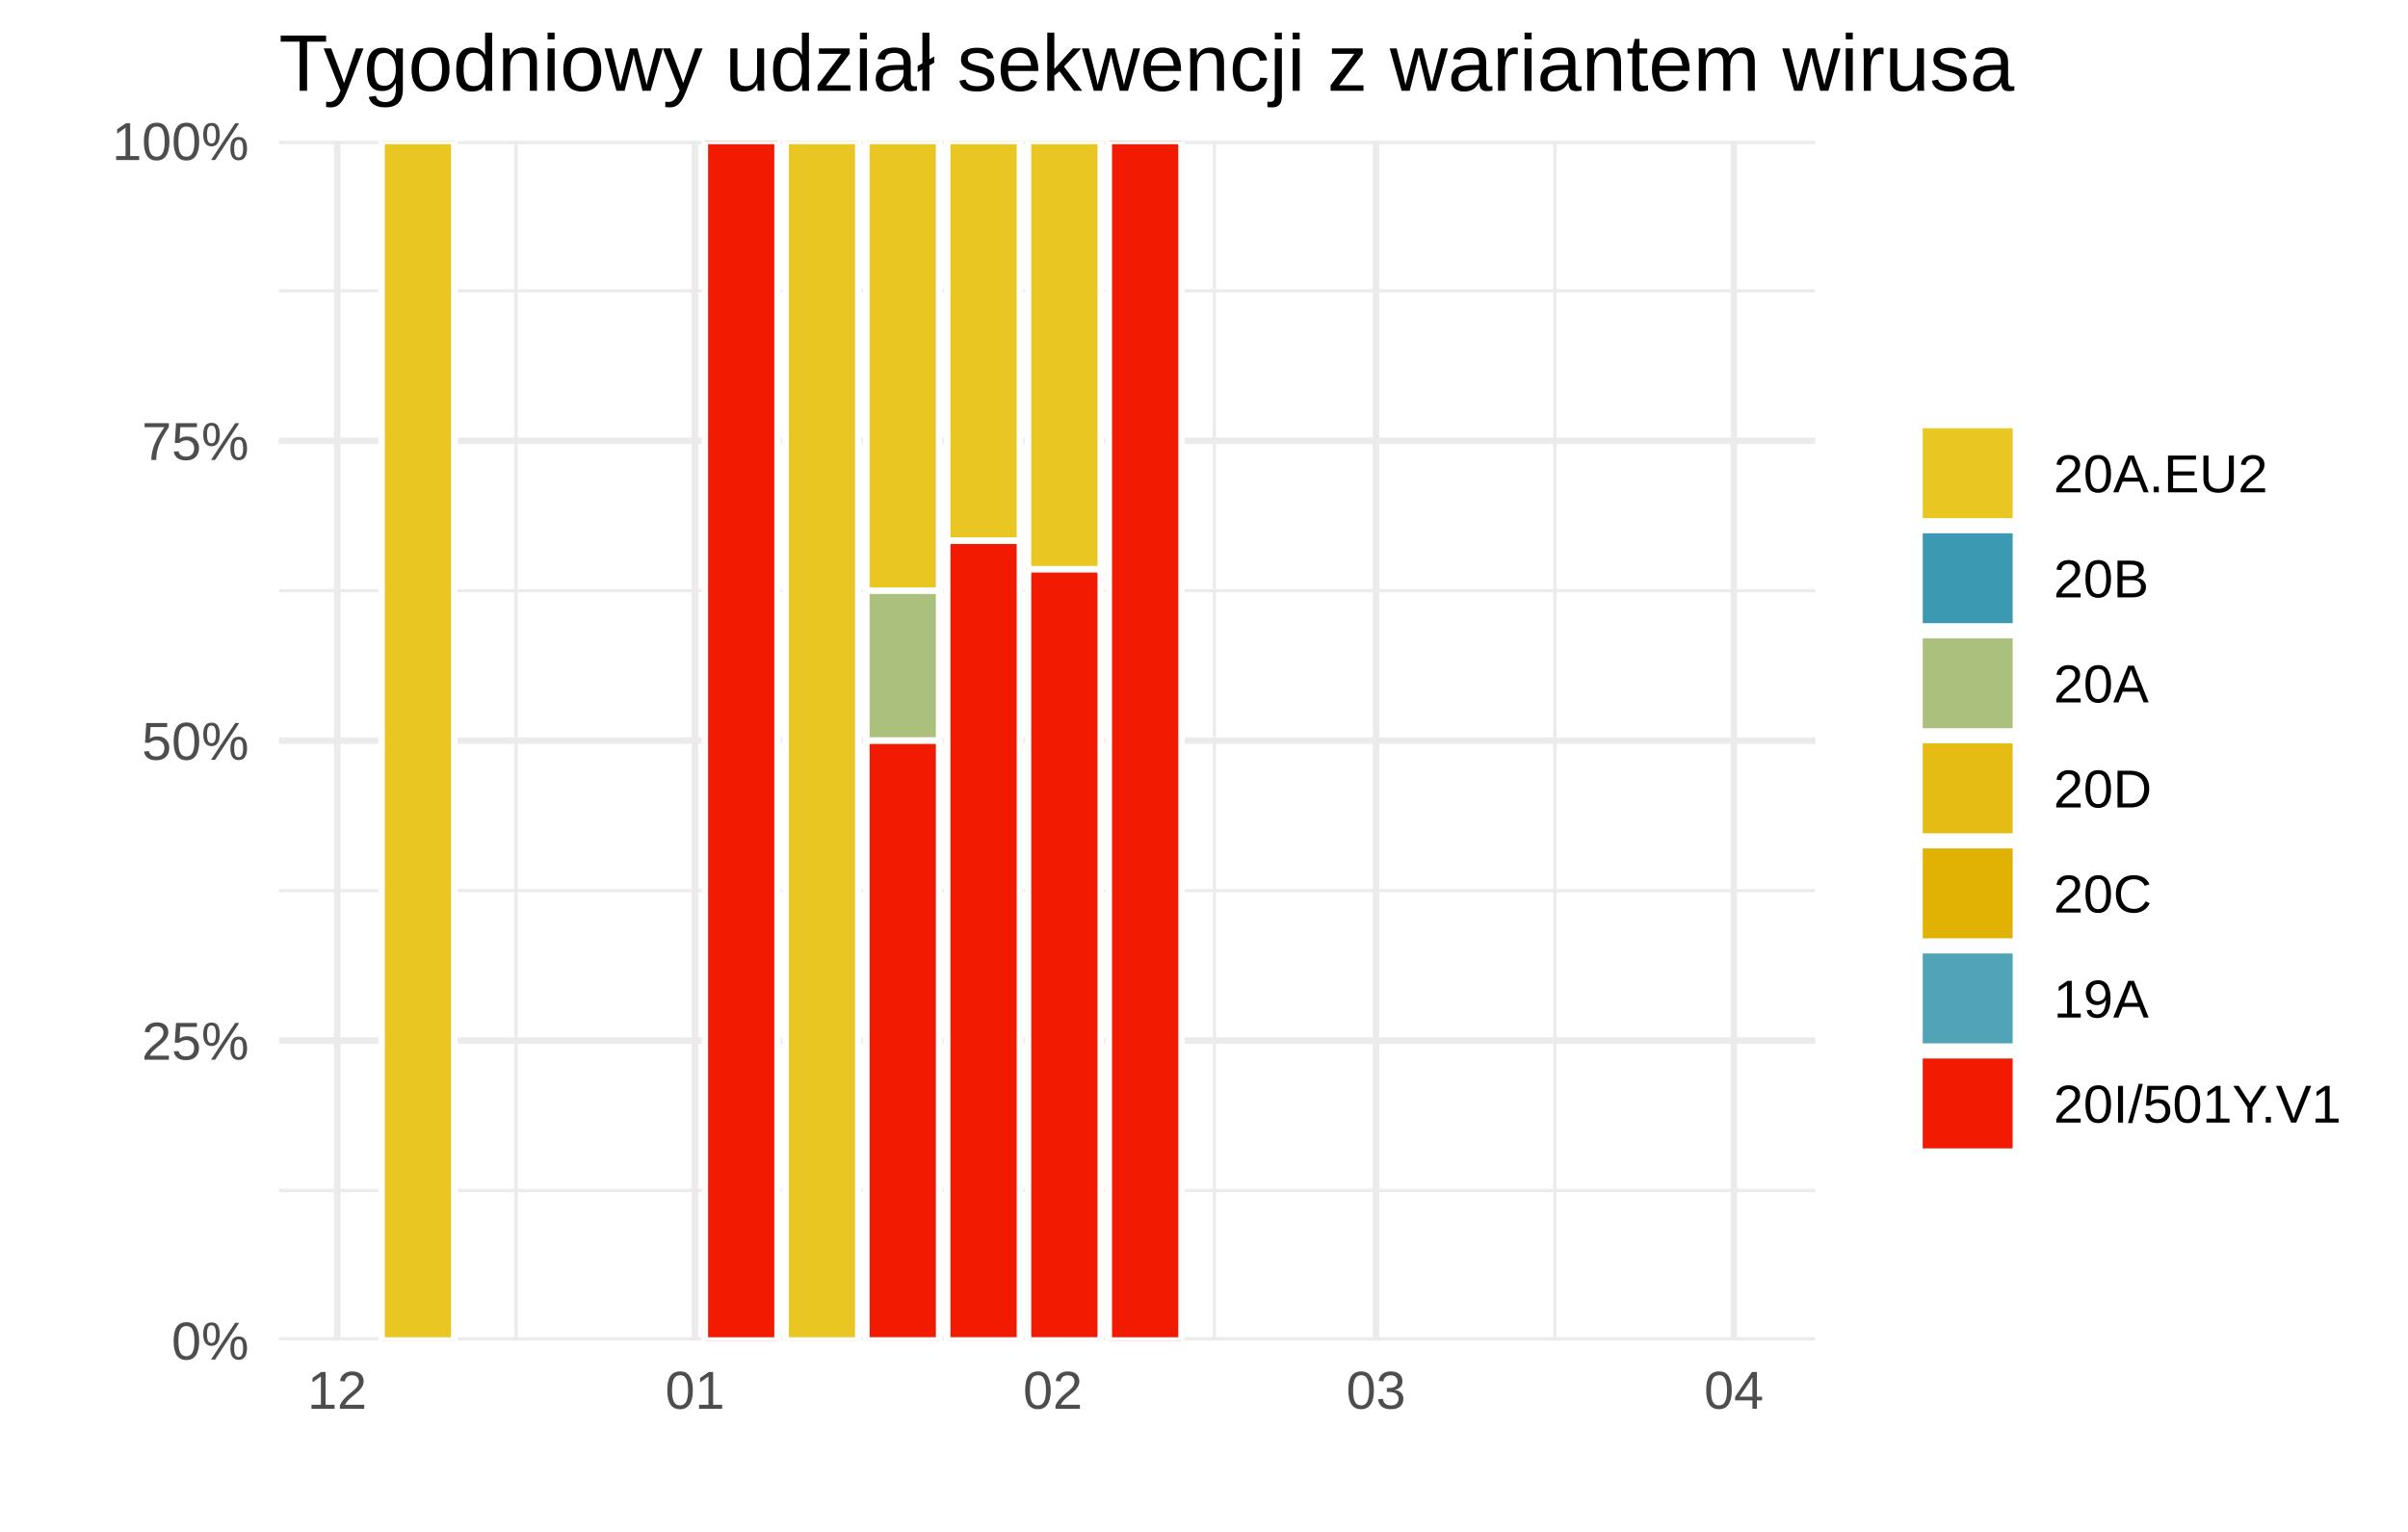
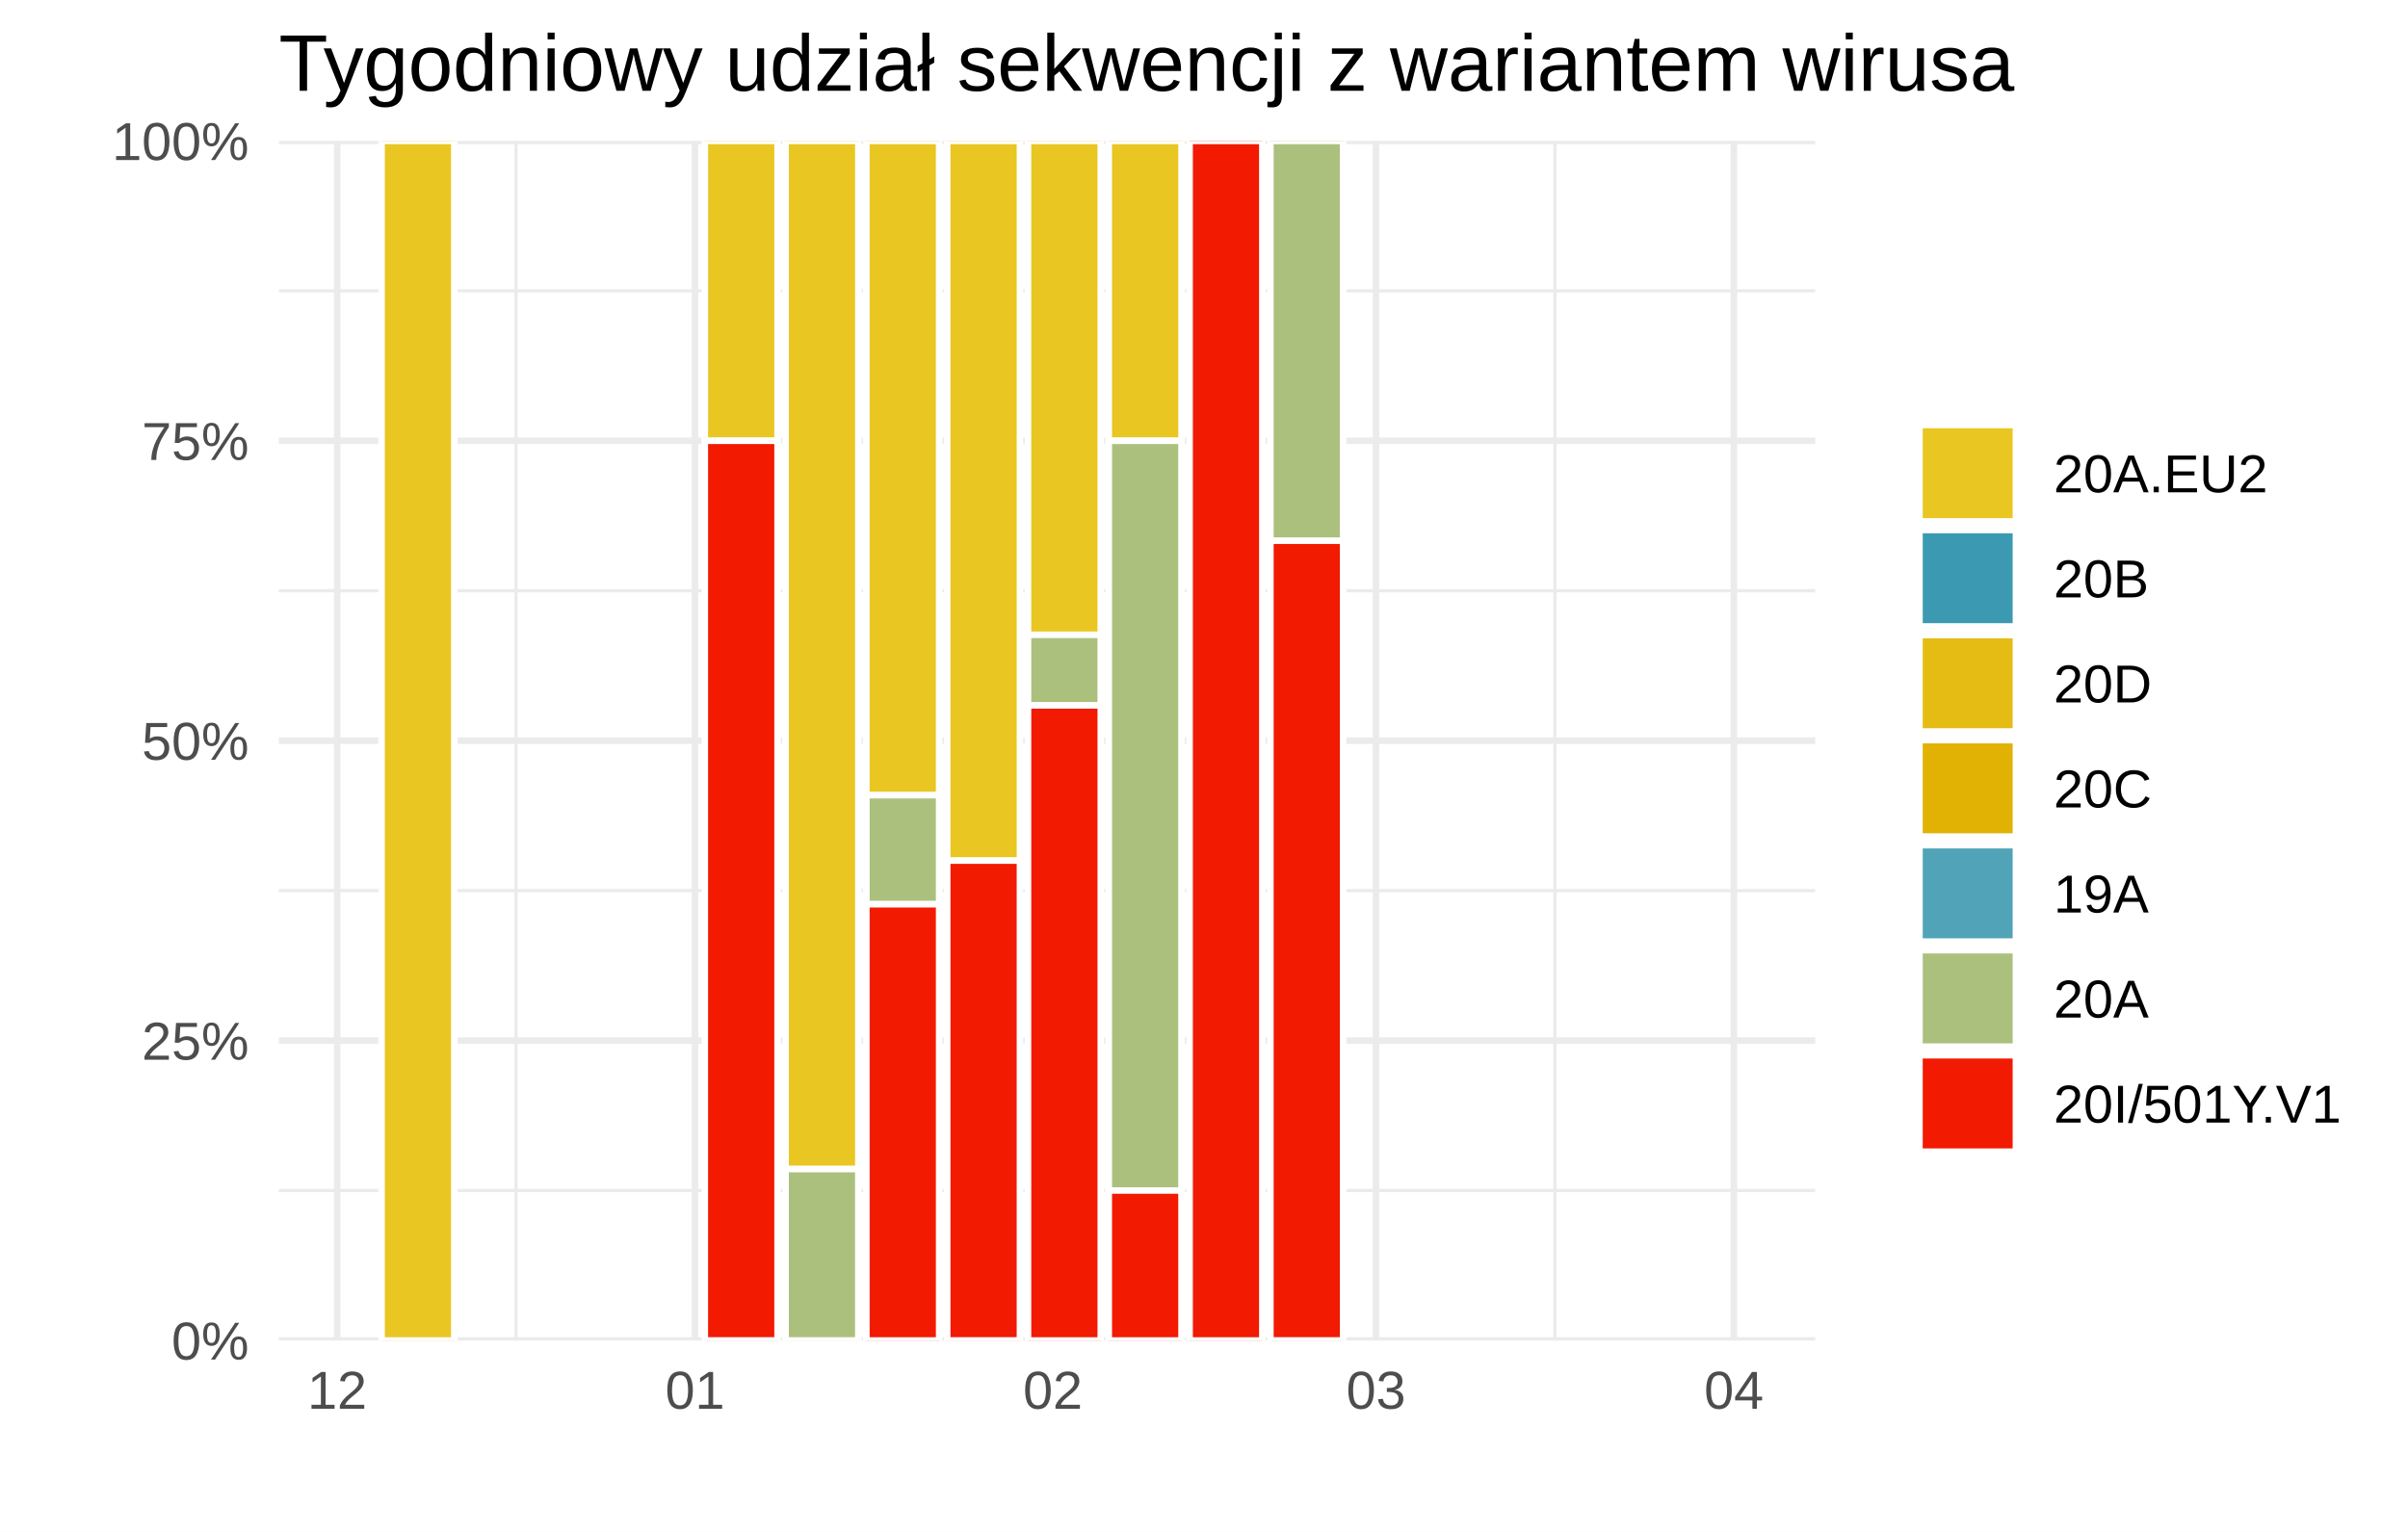
<svg xmlns="http://www.w3.org/2000/svg" class="svglite" width="396.00pt" height="252.00pt" viewBox="0 0 396.00 252.00">
  <defs>
    <style type="text/css">
    .svglite line, .svglite polyline, .svglite polygon, .svglite path, .svglite rect, .svglite circle {
      fill: none;
      stroke: #000000;
      stroke-linecap: round;
      stroke-linejoin: round;
      stroke-miterlimit: 10.00;
    }
  </style>
  </defs>
  <rect width="100%" height="100%" style="stroke: none; fill: #FFFFFF;" />
  <defs>
    <clipPath id="cpMC4wMHwzOTYuMDB8MC4wMHwyNTIuMDA=">
      <rect x="0.00" y="0.00" width="396.00" height="252.00" />
    </clipPath>
  </defs>
  <g clip-path="url(#cpMC4wMHwzOTYuMDB8MC4wMHwyNTIuMDA=)">
</g>
  <defs>
    <clipPath id="cpNDUuODZ8Mjk4LjUyfDIzLjE4fDIyMC41MA==">
      <rect x="45.86" y="23.18" width="252.66" height="197.33" />
    </clipPath>
  </defs>
  <g clip-path="url(#cpNDUuODZ8Mjk4LjUyfDIzLjE4fDIyMC41MA==)">
    <polyline points="45.86,195.84 298.52,195.84 " style="stroke-width: 0.53; stroke: #EBEBEB; stroke-linecap: butt;" />
    <polyline points="45.86,146.51 298.52,146.51 " style="stroke-width: 0.53; stroke: #EBEBEB; stroke-linecap: butt;" />
    <polyline points="45.86,97.17 298.52,97.17 " style="stroke-width: 0.53; stroke: #EBEBEB; stroke-linecap: butt;" />
    <polyline points="45.86,47.84 298.52,47.84 " style="stroke-width: 0.53; stroke: #EBEBEB; stroke-linecap: butt;" />
    <polyline points="84.87,220.50 84.87,23.18 " style="stroke-width: 0.53; stroke: #EBEBEB; stroke-linecap: butt;" />
    <polyline points="143.72,220.50 143.72,23.18 " style="stroke-width: 0.53; stroke: #EBEBEB; stroke-linecap: butt;" />
    <polyline points="199.71,220.50 199.71,23.18 " style="stroke-width: 0.53; stroke: #EBEBEB; stroke-linecap: butt;" />
    <polyline points="255.71,220.50 255.71,23.18 " style="stroke-width: 0.53; stroke: #EBEBEB; stroke-linecap: butt;" />
    <polyline points="45.86,220.50 298.52,220.50 " style="stroke-width: 1.07; stroke: #EBEBEB; stroke-linecap: butt;" />
    <polyline points="45.86,171.17 298.52,171.17 " style="stroke-width: 1.07; stroke: #EBEBEB; stroke-linecap: butt;" />
    <polyline points="45.86,121.84 298.52,121.84 " style="stroke-width: 1.07; stroke: #EBEBEB; stroke-linecap: butt;" />
    <polyline points="45.86,72.51 298.52,72.51 " style="stroke-width: 1.07; stroke: #EBEBEB; stroke-linecap: butt;" />
    <polyline points="45.86,23.18 298.52,23.18 " style="stroke-width: 1.07; stroke: #EBEBEB; stroke-linecap: butt;" />
    <polyline points="55.45,220.50 55.45,23.18 " style="stroke-width: 1.07; stroke: #EBEBEB; stroke-linecap: butt;" />
    <polyline points="114.29,220.50 114.29,23.18 " style="stroke-width: 1.07; stroke: #EBEBEB; stroke-linecap: butt;" />
    <polyline points="173.14,220.50 173.14,23.18 " style="stroke-width: 1.07; stroke: #EBEBEB; stroke-linecap: butt;" />
    <polyline points="226.29,220.50 226.29,23.18 " style="stroke-width: 1.07; stroke: #EBEBEB; stroke-linecap: butt;" />
    <polyline points="285.14,220.50 285.14,23.18 " style="stroke-width: 1.07; stroke: #EBEBEB; stroke-linecap: butt;" />
    <rect x="62.75" y="23.18" width="11.96" height="197.33" style="stroke-width: 1.07; stroke: #FFFFFF; stroke-linecap: square; stroke-linejoin: miter; fill: #E9C622;" />
-     <rect x="115.91" y="23.18" width="11.96" height="0.00" style="stroke-width: 1.07; stroke: #FFFFFF; stroke-linecap: square; stroke-linejoin: miter; fill: #E9C622;" />
-     <rect x="129.19" y="23.18" width="11.96" height="197.33" style="stroke-width: 1.07; stroke: #FFFFFF; stroke-linecap: square; stroke-linejoin: miter; fill: #E9C622;" />
-     <rect x="142.48" y="23.18" width="11.96" height="74.00" style="stroke-width: 1.07; stroke: #FFFFFF; stroke-linecap: square; stroke-linejoin: miter; fill: #E9C622;" />
-     <rect x="155.77" y="23.18" width="11.96" height="65.78" style="stroke-width: 1.07; stroke: #FFFFFF; stroke-linecap: square; stroke-linejoin: miter; fill: #E9C622;" />
-     <rect x="169.06" y="23.18" width="11.96" height="70.47" style="stroke-width: 1.07; stroke: #FFFFFF; stroke-linecap: square; stroke-linejoin: miter; fill: #E9C622;" />
-     <rect x="182.34" y="23.18" width="11.96" height="0.00" style="stroke-width: 1.07; stroke: #FFFFFF; stroke-linecap: square; stroke-linejoin: miter; fill: #E9C622;" />
+     <rect x="115.91" y="23.18" width="11.96" height="49.33" style="stroke-width: 1.07; stroke: #FFFFFF; stroke-linecap: square; stroke-linejoin: miter; fill: #E9C622;" />
+     <rect x="129.19" y="23.18" width="11.96" height="169.14" style="stroke-width: 1.07; stroke: #FFFFFF; stroke-linecap: square; stroke-linejoin: miter; fill: #E9C622;" />
+     <rect x="142.48" y="23.18" width="11.96" height="107.63" style="stroke-width: 1.07; stroke: #FFFFFF; stroke-linecap: square; stroke-linejoin: miter; fill: #E9C622;" />
+     <rect x="155.77" y="23.18" width="11.96" height="118.40" style="stroke-width: 1.07; stroke: #FFFFFF; stroke-linecap: square; stroke-linejoin: miter; fill: #E9C622;" />
+     <rect x="169.06" y="23.18" width="11.96" height="81.25" style="stroke-width: 1.07; stroke: #FFFFFF; stroke-linecap: square; stroke-linejoin: miter; fill: #E9C622;" />
+     <rect x="182.34" y="23.18" width="11.96" height="49.33" style="stroke-width: 1.07; stroke: #FFFFFF; stroke-linecap: square; stroke-linejoin: miter; fill: #E9C622;" />
+     <rect x="195.63" y="23.18" width="11.96" height="0.00" style="stroke-width: 1.07; stroke: #FFFFFF; stroke-linecap: square; stroke-linejoin: miter; fill: #E9C622;" />
+     <rect x="208.92" y="23.18" width="11.96" height="0.00" style="stroke-width: 1.07; stroke: #FFFFFF; stroke-linecap: square; stroke-linejoin: miter; fill: #E9C622;" />
    <rect x="62.75" y="220.50" width="11.96" height="0.00" style="stroke-width: 1.07; stroke: #FFFFFF; stroke-linecap: square; stroke-linejoin: miter; fill: #3B9AB2;" />
-     <rect x="115.91" y="23.18" width="11.96" height="0.00" style="stroke-width: 1.07; stroke: #FFFFFF; stroke-linecap: square; stroke-linejoin: miter; fill: #3B9AB2;" />
-     <rect x="129.19" y="220.50" width="11.96" height="0.00" style="stroke-width: 1.07; stroke: #FFFFFF; stroke-linecap: square; stroke-linejoin: miter; fill: #3B9AB2;" />
-     <rect x="142.48" y="97.17" width="11.96" height="0.00" style="stroke-width: 1.07; stroke: #FFFFFF; stroke-linecap: square; stroke-linejoin: miter; fill: #3B9AB2;" />
-     <rect x="155.77" y="88.95" width="11.96" height="0.00" style="stroke-width: 1.07; stroke: #FFFFFF; stroke-linecap: square; stroke-linejoin: miter; fill: #3B9AB2;" />
-     <rect x="169.06" y="93.65" width="11.96" height="0.00" style="stroke-width: 1.07; stroke: #FFFFFF; stroke-linecap: square; stroke-linejoin: miter; fill: #3B9AB2;" />
-     <rect x="182.34" y="23.18" width="11.96" height="0.00" style="stroke-width: 1.07; stroke: #FFFFFF; stroke-linecap: square; stroke-linejoin: miter; fill: #3B9AB2;" />
+     <rect x="115.91" y="72.51" width="11.96" height="0.00" style="stroke-width: 1.07; stroke: #FFFFFF; stroke-linecap: square; stroke-linejoin: miter; fill: #3B9AB2;" />
+     <rect x="129.19" y="192.31" width="11.96" height="0.00" style="stroke-width: 1.07; stroke: #FFFFFF; stroke-linecap: square; stroke-linejoin: miter; fill: #3B9AB2;" />
+     <rect x="142.48" y="130.81" width="11.96" height="0.00" style="stroke-width: 1.07; stroke: #FFFFFF; stroke-linecap: square; stroke-linejoin: miter; fill: #3B9AB2;" />
+     <rect x="155.77" y="141.57" width="11.96" height="0.00" style="stroke-width: 1.07; stroke: #FFFFFF; stroke-linecap: square; stroke-linejoin: miter; fill: #3B9AB2;" />
+     <rect x="169.06" y="104.43" width="11.96" height="0.00" style="stroke-width: 1.07; stroke: #FFFFFF; stroke-linecap: square; stroke-linejoin: miter; fill: #3B9AB2;" />
+     <rect x="182.34" y="72.51" width="11.96" height="0.00" style="stroke-width: 1.07; stroke: #FFFFFF; stroke-linecap: square; stroke-linejoin: miter; fill: #3B9AB2;" />
+     <rect x="195.63" y="23.18" width="11.96" height="0.00" style="stroke-width: 1.07; stroke: #FFFFFF; stroke-linecap: square; stroke-linejoin: miter; fill: #3B9AB2;" />
+     <rect x="208.92" y="23.18" width="11.96" height="0.00" style="stroke-width: 1.07; stroke: #FFFFFF; stroke-linecap: square; stroke-linejoin: miter; fill: #3B9AB2;" />
    <rect x="62.75" y="220.50" width="11.96" height="0.00" style="stroke-width: 1.07; stroke: #FFFFFF; stroke-linecap: square; stroke-linejoin: miter; fill: #ACC07E;" />
-     <rect x="115.91" y="23.18" width="11.96" height="0.00" style="stroke-width: 1.07; stroke: #FFFFFF; stroke-linecap: square; stroke-linejoin: miter; fill: #ACC07E;" />
-     <rect x="129.19" y="220.50" width="11.96" height="0.00" style="stroke-width: 1.07; stroke: #FFFFFF; stroke-linecap: square; stroke-linejoin: miter; fill: #ACC07E;" />
-     <rect x="142.48" y="97.17" width="11.96" height="24.67" style="stroke-width: 1.07; stroke: #FFFFFF; stroke-linecap: square; stroke-linejoin: miter; fill: #ACC07E;" />
-     <rect x="155.77" y="88.95" width="11.96" height="0.00" style="stroke-width: 1.07; stroke: #FFFFFF; stroke-linecap: square; stroke-linejoin: miter; fill: #ACC07E;" />
-     <rect x="169.06" y="93.65" width="11.96" height="0.00" style="stroke-width: 1.07; stroke: #FFFFFF; stroke-linecap: square; stroke-linejoin: miter; fill: #ACC07E;" />
-     <rect x="182.34" y="23.18" width="11.96" height="0.00" style="stroke-width: 1.07; stroke: #FFFFFF; stroke-linecap: square; stroke-linejoin: miter; fill: #ACC07E;" />
+     <rect x="115.91" y="72.51" width="11.96" height="0.00" style="stroke-width: 1.07; stroke: #FFFFFF; stroke-linecap: square; stroke-linejoin: miter; fill: #ACC07E;" />
+     <rect x="129.19" y="192.31" width="11.96" height="28.19" style="stroke-width: 1.07; stroke: #FFFFFF; stroke-linecap: square; stroke-linejoin: miter; fill: #ACC07E;" />
+     <rect x="142.48" y="130.81" width="11.96" height="17.94" style="stroke-width: 1.07; stroke: #FFFFFF; stroke-linecap: square; stroke-linejoin: miter; fill: #ACC07E;" />
+     <rect x="155.77" y="141.57" width="11.96" height="0.00" style="stroke-width: 1.07; stroke: #FFFFFF; stroke-linecap: square; stroke-linejoin: miter; fill: #ACC07E;" />
+     <rect x="169.06" y="104.43" width="11.96" height="11.61" style="stroke-width: 1.07; stroke: #FFFFFF; stroke-linecap: square; stroke-linejoin: miter; fill: #ACC07E;" />
+     <rect x="182.34" y="72.51" width="11.96" height="123.33" style="stroke-width: 1.07; stroke: #FFFFFF; stroke-linecap: square; stroke-linejoin: miter; fill: #ACC07E;" />
+     <rect x="195.63" y="23.18" width="11.96" height="0.00" style="stroke-width: 1.07; stroke: #FFFFFF; stroke-linecap: square; stroke-linejoin: miter; fill: #ACC07E;" />
+     <rect x="208.92" y="23.18" width="11.96" height="65.78" style="stroke-width: 1.07; stroke: #FFFFFF; stroke-linecap: square; stroke-linejoin: miter; fill: #ACC07E;" />
    <rect x="62.75" y="220.50" width="11.96" height="0.00" style="stroke-width: 1.07; stroke: #FFFFFF; stroke-linecap: square; stroke-linejoin: miter; fill: #F21A00;" />
-     <rect x="115.91" y="23.18" width="11.96" height="197.33" style="stroke-width: 1.07; stroke: #FFFFFF; stroke-linecap: square; stroke-linejoin: miter; fill: #F21A00;" />
+     <rect x="115.91" y="72.51" width="11.96" height="147.99" style="stroke-width: 1.07; stroke: #FFFFFF; stroke-linecap: square; stroke-linejoin: miter; fill: #F21A00;" />
    <rect x="129.19" y="220.50" width="11.96" height="0.00" style="stroke-width: 1.07; stroke: #FFFFFF; stroke-linecap: square; stroke-linejoin: miter; fill: #F21A00;" />
-     <rect x="142.48" y="121.84" width="11.96" height="98.66" style="stroke-width: 1.07; stroke: #FFFFFF; stroke-linecap: square; stroke-linejoin: miter; fill: #F21A00;" />
-     <rect x="155.77" y="88.95" width="11.96" height="131.55" style="stroke-width: 1.07; stroke: #FFFFFF; stroke-linecap: square; stroke-linejoin: miter; fill: #F21A00;" />
-     <rect x="169.06" y="93.65" width="11.96" height="126.85" style="stroke-width: 1.07; stroke: #FFFFFF; stroke-linecap: square; stroke-linejoin: miter; fill: #F21A00;" />
-     <rect x="182.34" y="23.18" width="11.96" height="197.33" style="stroke-width: 1.07; stroke: #FFFFFF; stroke-linecap: square; stroke-linejoin: miter; fill: #F21A00;" />
+     <rect x="142.48" y="148.75" width="11.96" height="71.76" style="stroke-width: 1.07; stroke: #FFFFFF; stroke-linecap: square; stroke-linejoin: miter; fill: #F21A00;" />
+     <rect x="155.77" y="141.57" width="11.96" height="78.93" style="stroke-width: 1.07; stroke: #FFFFFF; stroke-linecap: square; stroke-linejoin: miter; fill: #F21A00;" />
+     <rect x="169.06" y="116.04" width="11.96" height="104.47" style="stroke-width: 1.07; stroke: #FFFFFF; stroke-linecap: square; stroke-linejoin: miter; fill: #F21A00;" />
+     <rect x="182.34" y="195.84" width="11.96" height="24.67" style="stroke-width: 1.07; stroke: #FFFFFF; stroke-linecap: square; stroke-linejoin: miter; fill: #F21A00;" />
+     <rect x="195.63" y="23.18" width="11.96" height="197.33" style="stroke-width: 1.07; stroke: #FFFFFF; stroke-linecap: square; stroke-linejoin: miter; fill: #F21A00;" />
+     <rect x="208.92" y="88.95" width="11.96" height="131.55" style="stroke-width: 1.07; stroke: #FFFFFF; stroke-linecap: square; stroke-linejoin: miter; fill: #F21A00;" />
    <rect x="62.75" y="220.50" width="11.96" height="0.00" style="stroke-width: 1.07; stroke: #FFFFFF; stroke-linecap: square; stroke-linejoin: miter; fill: #E5BC13;" />
-     <rect x="115.91" y="23.18" width="11.96" height="0.00" style="stroke-width: 1.07; stroke: #FFFFFF; stroke-linecap: square; stroke-linejoin: miter; fill: #E5BC13;" />
-     <rect x="129.19" y="220.50" width="11.96" height="0.00" style="stroke-width: 1.07; stroke: #FFFFFF; stroke-linecap: square; stroke-linejoin: miter; fill: #E5BC13;" />
-     <rect x="142.48" y="121.84" width="11.96" height="0.00" style="stroke-width: 1.07; stroke: #FFFFFF; stroke-linecap: square; stroke-linejoin: miter; fill: #E5BC13;" />
-     <rect x="155.77" y="88.95" width="11.96" height="0.00" style="stroke-width: 1.07; stroke: #FFFFFF; stroke-linecap: square; stroke-linejoin: miter; fill: #E5BC13;" />
-     <rect x="169.06" y="93.65" width="11.96" height="0.00" style="stroke-width: 1.07; stroke: #FFFFFF; stroke-linecap: square; stroke-linejoin: miter; fill: #E5BC13;" />
-     <rect x="182.34" y="23.18" width="11.96" height="0.00" style="stroke-width: 1.07; stroke: #FFFFFF; stroke-linecap: square; stroke-linejoin: miter; fill: #E5BC13;" />
+     <rect x="115.91" y="72.51" width="11.96" height="0.00" style="stroke-width: 1.07; stroke: #FFFFFF; stroke-linecap: square; stroke-linejoin: miter; fill: #E5BC13;" />
+     <rect x="129.19" y="192.31" width="11.96" height="0.00" style="stroke-width: 1.07; stroke: #FFFFFF; stroke-linecap: square; stroke-linejoin: miter; fill: #E5BC13;" />
+     <rect x="142.48" y="130.81" width="11.96" height="0.00" style="stroke-width: 1.07; stroke: #FFFFFF; stroke-linecap: square; stroke-linejoin: miter; fill: #E5BC13;" />
+     <rect x="155.77" y="141.57" width="11.96" height="0.00" style="stroke-width: 1.07; stroke: #FFFFFF; stroke-linecap: square; stroke-linejoin: miter; fill: #E5BC13;" />
+     <rect x="169.06" y="104.43" width="11.96" height="0.00" style="stroke-width: 1.07; stroke: #FFFFFF; stroke-linecap: square; stroke-linejoin: miter; fill: #E5BC13;" />
+     <rect x="182.34" y="72.51" width="11.96" height="0.00" style="stroke-width: 1.07; stroke: #FFFFFF; stroke-linecap: square; stroke-linejoin: miter; fill: #E5BC13;" />
+     <rect x="195.63" y="23.18" width="11.96" height="0.00" style="stroke-width: 1.07; stroke: #FFFFFF; stroke-linecap: square; stroke-linejoin: miter; fill: #E5BC13;" />
+     <rect x="208.92" y="23.18" width="11.96" height="0.00" style="stroke-width: 1.07; stroke: #FFFFFF; stroke-linecap: square; stroke-linejoin: miter; fill: #E5BC13;" />
    <rect x="62.75" y="220.50" width="11.96" height="0.00" style="stroke-width: 1.07; stroke: #FFFFFF; stroke-linecap: square; stroke-linejoin: miter; fill: #E1B103;" />
-     <rect x="115.91" y="23.18" width="11.96" height="0.00" style="stroke-width: 1.07; stroke: #FFFFFF; stroke-linecap: square; stroke-linejoin: miter; fill: #E1B103;" />
-     <rect x="129.19" y="220.50" width="11.96" height="0.00" style="stroke-width: 1.07; stroke: #FFFFFF; stroke-linecap: square; stroke-linejoin: miter; fill: #E1B103;" />
-     <rect x="142.48" y="121.84" width="11.96" height="0.00" style="stroke-width: 1.07; stroke: #FFFFFF; stroke-linecap: square; stroke-linejoin: miter; fill: #E1B103;" />
-     <rect x="155.77" y="88.95" width="11.96" height="0.00" style="stroke-width: 1.07; stroke: #FFFFFF; stroke-linecap: square; stroke-linejoin: miter; fill: #E1B103;" />
-     <rect x="169.06" y="93.65" width="11.96" height="0.00" style="stroke-width: 1.07; stroke: #FFFFFF; stroke-linecap: square; stroke-linejoin: miter; fill: #E1B103;" />
-     <rect x="182.34" y="23.18" width="11.96" height="0.00" style="stroke-width: 1.07; stroke: #FFFFFF; stroke-linecap: square; stroke-linejoin: miter; fill: #E1B103;" />
+     <rect x="115.91" y="72.51" width="11.96" height="0.00" style="stroke-width: 1.07; stroke: #FFFFFF; stroke-linecap: square; stroke-linejoin: miter; fill: #E1B103;" />
+     <rect x="129.19" y="192.31" width="11.96" height="0.00" style="stroke-width: 1.07; stroke: #FFFFFF; stroke-linecap: square; stroke-linejoin: miter; fill: #E1B103;" />
+     <rect x="142.48" y="130.81" width="11.96" height="0.00" style="stroke-width: 1.07; stroke: #FFFFFF; stroke-linecap: square; stroke-linejoin: miter; fill: #E1B103;" />
+     <rect x="155.77" y="141.57" width="11.96" height="0.00" style="stroke-width: 1.07; stroke: #FFFFFF; stroke-linecap: square; stroke-linejoin: miter; fill: #E1B103;" />
+     <rect x="169.06" y="104.43" width="11.96" height="0.00" style="stroke-width: 1.07; stroke: #FFFFFF; stroke-linecap: square; stroke-linejoin: miter; fill: #E1B103;" />
+     <rect x="182.34" y="72.51" width="11.96" height="0.00" style="stroke-width: 1.07; stroke: #FFFFFF; stroke-linecap: square; stroke-linejoin: miter; fill: #E1B103;" />
+     <rect x="195.63" y="23.18" width="11.96" height="0.00" style="stroke-width: 1.07; stroke: #FFFFFF; stroke-linecap: square; stroke-linejoin: miter; fill: #E1B103;" />
+     <rect x="208.92" y="23.18" width="11.96" height="0.00" style="stroke-width: 1.07; stroke: #FFFFFF; stroke-linecap: square; stroke-linejoin: miter; fill: #E1B103;" />
    <rect x="62.75" y="220.50" width="11.96" height="0.00" style="stroke-width: 1.07; stroke: #FFFFFF; stroke-linecap: square; stroke-linejoin: miter; fill: #51A4B8;" />
-     <rect x="115.91" y="23.18" width="11.96" height="0.00" style="stroke-width: 1.07; stroke: #FFFFFF; stroke-linecap: square; stroke-linejoin: miter; fill: #51A4B8;" />
-     <rect x="129.19" y="220.50" width="11.96" height="0.00" style="stroke-width: 1.07; stroke: #FFFFFF; stroke-linecap: square; stroke-linejoin: miter; fill: #51A4B8;" />
-     <rect x="142.48" y="121.84" width="11.96" height="0.00" style="stroke-width: 1.07; stroke: #FFFFFF; stroke-linecap: square; stroke-linejoin: miter; fill: #51A4B8;" />
-     <rect x="155.77" y="88.95" width="11.96" height="0.00" style="stroke-width: 1.07; stroke: #FFFFFF; stroke-linecap: square; stroke-linejoin: miter; fill: #51A4B8;" />
-     <rect x="169.06" y="93.65" width="11.96" height="0.00" style="stroke-width: 1.07; stroke: #FFFFFF; stroke-linecap: square; stroke-linejoin: miter; fill: #51A4B8;" />
-     <rect x="182.34" y="23.18" width="11.96" height="0.00" style="stroke-width: 1.07; stroke: #FFFFFF; stroke-linecap: square; stroke-linejoin: miter; fill: #51A4B8;" />
+     <rect x="115.91" y="72.51" width="11.96" height="0.00" style="stroke-width: 1.07; stroke: #FFFFFF; stroke-linecap: square; stroke-linejoin: miter; fill: #51A4B8;" />
+     <rect x="129.19" y="192.31" width="11.96" height="0.00" style="stroke-width: 1.07; stroke: #FFFFFF; stroke-linecap: square; stroke-linejoin: miter; fill: #51A4B8;" />
+     <rect x="142.48" y="130.81" width="11.96" height="0.00" style="stroke-width: 1.07; stroke: #FFFFFF; stroke-linecap: square; stroke-linejoin: miter; fill: #51A4B8;" />
+     <rect x="155.77" y="141.57" width="11.96" height="0.00" style="stroke-width: 1.07; stroke: #FFFFFF; stroke-linecap: square; stroke-linejoin: miter; fill: #51A4B8;" />
+     <rect x="169.06" y="104.43" width="11.96" height="0.00" style="stroke-width: 1.07; stroke: #FFFFFF; stroke-linecap: square; stroke-linejoin: miter; fill: #51A4B8;" />
+     <rect x="182.34" y="72.51" width="11.96" height="0.00" style="stroke-width: 1.07; stroke: #FFFFFF; stroke-linecap: square; stroke-linejoin: miter; fill: #51A4B8;" />
+     <rect x="195.63" y="23.18" width="11.96" height="0.00" style="stroke-width: 1.07; stroke: #FFFFFF; stroke-linecap: square; stroke-linejoin: miter; fill: #51A4B8;" />
+     <rect x="208.92" y="23.18" width="11.96" height="0.00" style="stroke-width: 1.07; stroke: #FFFFFF; stroke-linecap: square; stroke-linejoin: miter; fill: #51A4B8;" />
  </g>
  <g clip-path="url(#cpMC4wMHwzOTYuMDB8MC4wMHwyNTIuMDA=)">
    <text x="40.93" y="223.65" text-anchor="end" style="font-size: 8.80px; fill: #4D4D4D; font-family: Arial;" textLength="12.72px" lengthAdjust="spacingAndGlyphs">0%</text>
    <text x="40.93" y="174.32" text-anchor="end" style="font-size: 8.80px; fill: #4D4D4D; font-family: Arial;" textLength="17.62px" lengthAdjust="spacingAndGlyphs">25%</text>
    <text x="40.93" y="124.99" text-anchor="end" style="font-size: 8.80px; fill: #4D4D4D; font-family: Arial;" textLength="17.62px" lengthAdjust="spacingAndGlyphs">50%</text>
    <text x="40.93" y="75.66" text-anchor="end" style="font-size: 8.80px; fill: #4D4D4D; font-family: Arial;" textLength="17.62px" lengthAdjust="spacingAndGlyphs">75%</text>
    <text x="40.93" y="26.33" text-anchor="end" style="font-size: 8.80px; fill: #4D4D4D; font-family: Arial;" textLength="22.51px" lengthAdjust="spacingAndGlyphs">100%</text>
    <text x="55.45" y="231.74" text-anchor="middle" style="font-size: 8.80px; fill: #4D4D4D; font-family: Arial;" textLength="9.79px" lengthAdjust="spacingAndGlyphs">12</text>
    <text x="114.29" y="231.74" text-anchor="middle" style="font-size: 8.80px; fill: #4D4D4D; font-family: Arial;" textLength="9.79px" lengthAdjust="spacingAndGlyphs">01</text>
    <text x="173.14" y="231.74" text-anchor="middle" style="font-size: 8.80px; fill: #4D4D4D; font-family: Arial;" textLength="9.79px" lengthAdjust="spacingAndGlyphs">02</text>
    <text x="226.29" y="231.74" text-anchor="middle" style="font-size: 8.80px; fill: #4D4D4D; font-family: Arial;" textLength="9.79px" lengthAdjust="spacingAndGlyphs">03</text>
    <text x="285.14" y="231.74" text-anchor="middle" style="font-size: 8.80px; fill: #4D4D4D; font-family: Arial;" textLength="9.79px" lengthAdjust="spacingAndGlyphs">04</text>
    <rect x="315.66" y="69.91" width="15.86" height="15.86" style="stroke-width: 1.07; stroke: #FFFFFF; stroke-linecap: square; stroke-linejoin: miter; fill: #E9C622;" />
    <rect x="315.66" y="87.19" width="15.86" height="15.86" style="stroke-width: 1.07; stroke: #FFFFFF; stroke-linecap: square; stroke-linejoin: miter; fill: #3B9AB2;" />
-     <rect x="315.66" y="104.47" width="15.86" height="15.86" style="stroke-width: 1.07; stroke: #FFFFFF; stroke-linecap: square; stroke-linejoin: miter; fill: #ACC07E;" />
-     <rect x="315.66" y="121.75" width="15.86" height="15.86" style="stroke-width: 1.07; stroke: #FFFFFF; stroke-linecap: square; stroke-linejoin: miter; fill: #E5BC13;" />
-     <rect x="315.66" y="139.03" width="15.86" height="15.86" style="stroke-width: 1.07; stroke: #FFFFFF; stroke-linecap: square; stroke-linejoin: miter; fill: #E1B103;" />
-     <rect x="315.66" y="156.31" width="15.86" height="15.86" style="stroke-width: 1.07; stroke: #FFFFFF; stroke-linecap: square; stroke-linejoin: miter; fill: #51A4B8;" />
+     <rect x="315.66" y="104.47" width="15.86" height="15.86" style="stroke-width: 1.07; stroke: #FFFFFF; stroke-linecap: square; stroke-linejoin: miter; fill: #E5BC13;" />
+     <rect x="315.66" y="121.75" width="15.86" height="15.86" style="stroke-width: 1.07; stroke: #FFFFFF; stroke-linecap: square; stroke-linejoin: miter; fill: #E1B103;" />
+     <rect x="315.66" y="139.03" width="15.86" height="15.86" style="stroke-width: 1.07; stroke: #FFFFFF; stroke-linecap: square; stroke-linejoin: miter; fill: #51A4B8;" />
+     <rect x="315.66" y="156.31" width="15.86" height="15.86" style="stroke-width: 1.07; stroke: #FFFFFF; stroke-linecap: square; stroke-linejoin: miter; fill: #ACC07E;" />
    <rect x="315.66" y="173.59" width="15.86" height="15.86" style="stroke-width: 1.07; stroke: #FFFFFF; stroke-linecap: square; stroke-linejoin: miter; fill: #F21A00;" />
    <text x="337.72" y="80.99" style="font-size: 8.80px; font-family: Arial;" textLength="35.22px" lengthAdjust="spacingAndGlyphs">20A.EU2</text>
    <text x="337.72" y="98.27" style="font-size: 8.80px; font-family: Arial;" textLength="15.66px" lengthAdjust="spacingAndGlyphs">20B</text>
-     <text x="337.72" y="115.55" style="font-size: 8.80px; font-family: Arial;" textLength="15.66px" lengthAdjust="spacingAndGlyphs">20A</text>
-     <text x="337.72" y="132.83" style="font-size: 8.80px; font-family: Arial;" textLength="16.14px" lengthAdjust="spacingAndGlyphs">20D</text>
-     <text x="337.72" y="150.11" style="font-size: 8.80px; font-family: Arial;" textLength="16.14px" lengthAdjust="spacingAndGlyphs">20C</text>
-     <text x="337.72" y="167.39" style="font-size: 8.80px; font-family: Arial;" textLength="15.66px" lengthAdjust="spacingAndGlyphs">19A</text>
+     <text x="337.72" y="115.55" style="font-size: 8.80px; font-family: Arial;" textLength="16.14px" lengthAdjust="spacingAndGlyphs">20D</text>
+     <text x="337.72" y="132.83" style="font-size: 8.80px; font-family: Arial;" textLength="16.14px" lengthAdjust="spacingAndGlyphs">20C</text>
+     <text x="337.72" y="150.11" style="font-size: 8.80px; font-family: Arial;" textLength="15.66px" lengthAdjust="spacingAndGlyphs">19A</text>
+     <text x="337.72" y="167.39" style="font-size: 8.80px; font-family: Arial;" textLength="15.66px" lengthAdjust="spacingAndGlyphs">20A</text>
    <text x="337.72" y="184.67" style="font-size: 8.80px; font-family: Arial;" textLength="47.33px" lengthAdjust="spacingAndGlyphs">20I/501Y.V1</text>
    <text x="45.86" y="14.93" style="font-size: 13.20px; font-family: Arial;" textLength="285.19px" lengthAdjust="spacingAndGlyphs">Tygodniowy udział sekwencji z wariantem wirusa</text>
  </g>
</svg>
